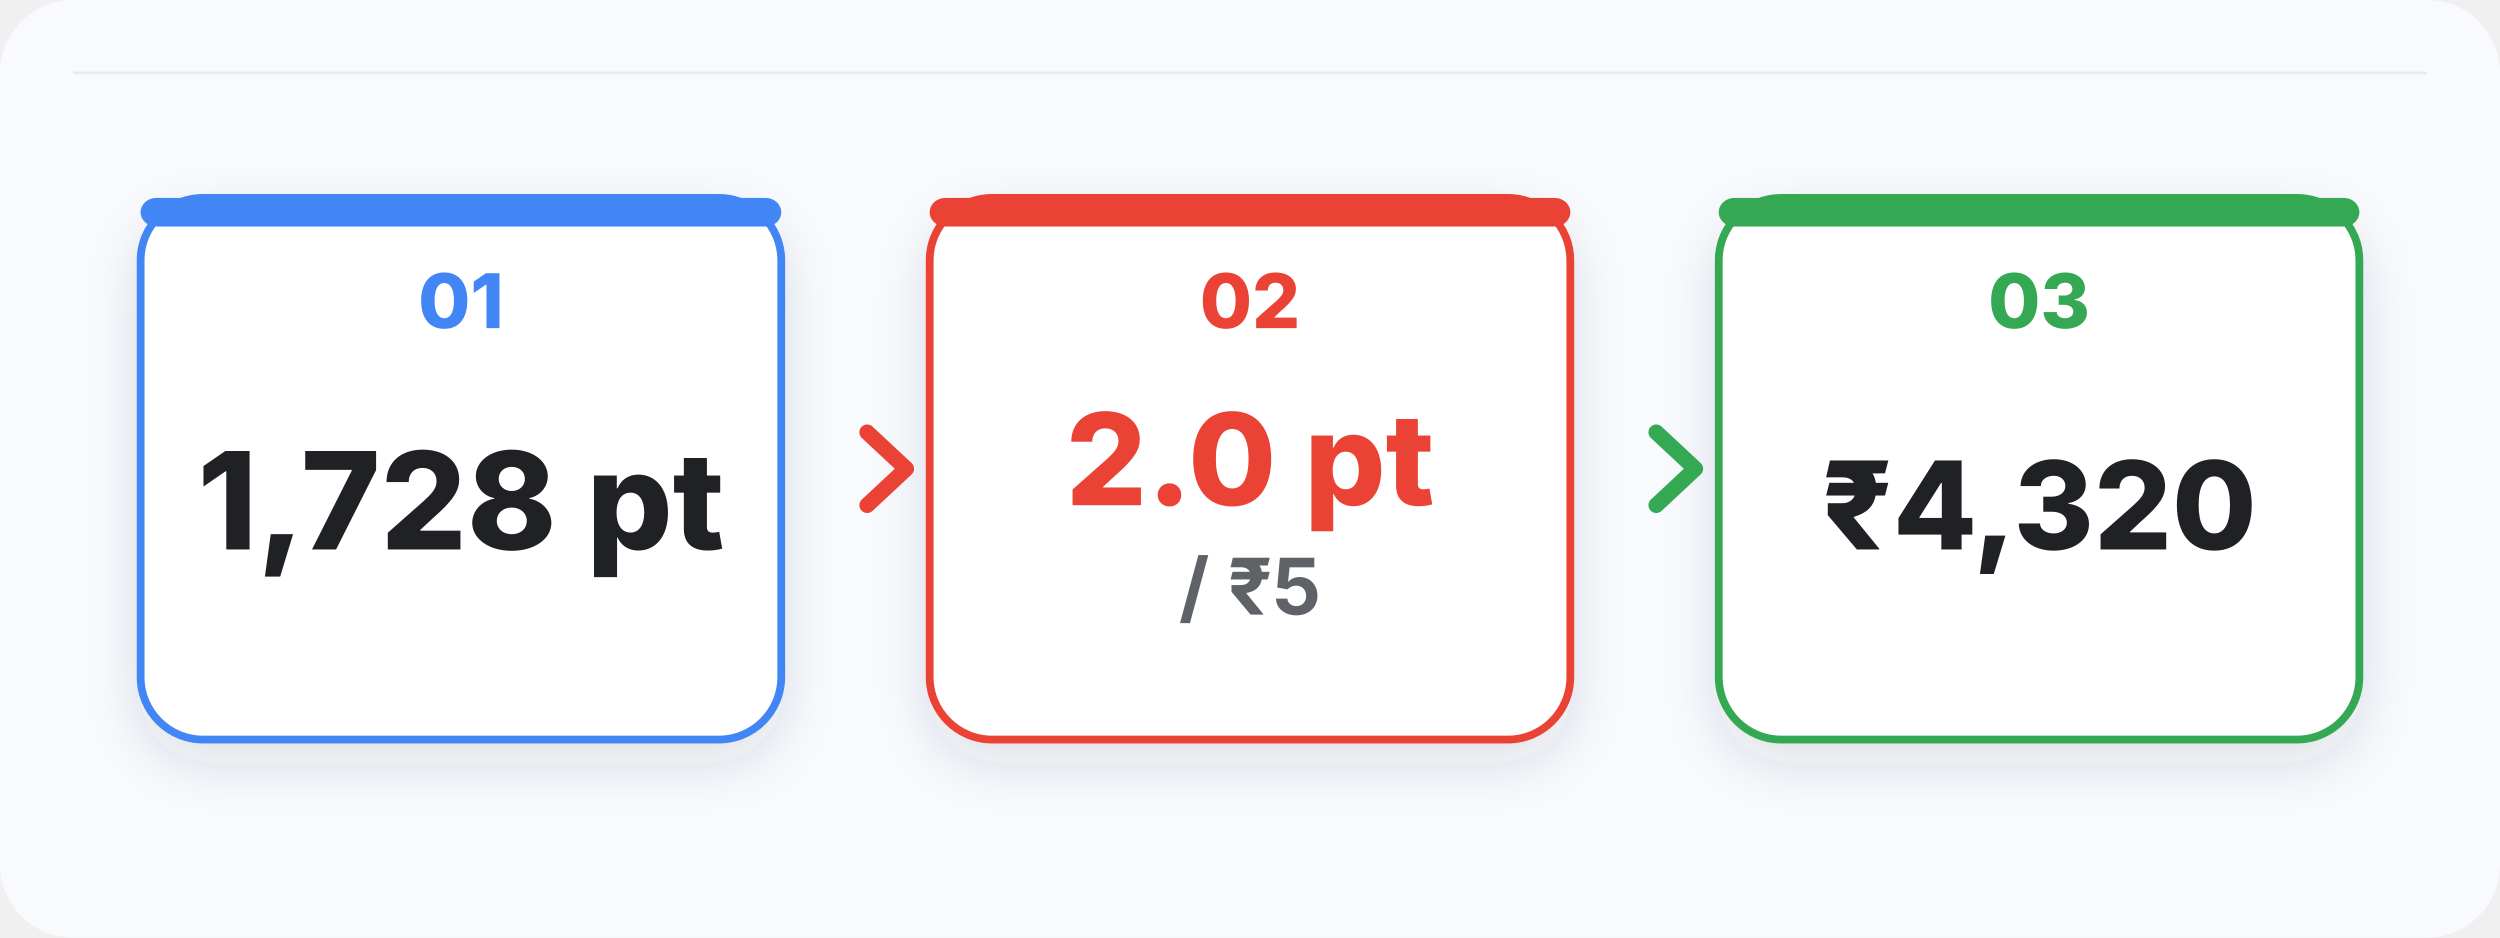
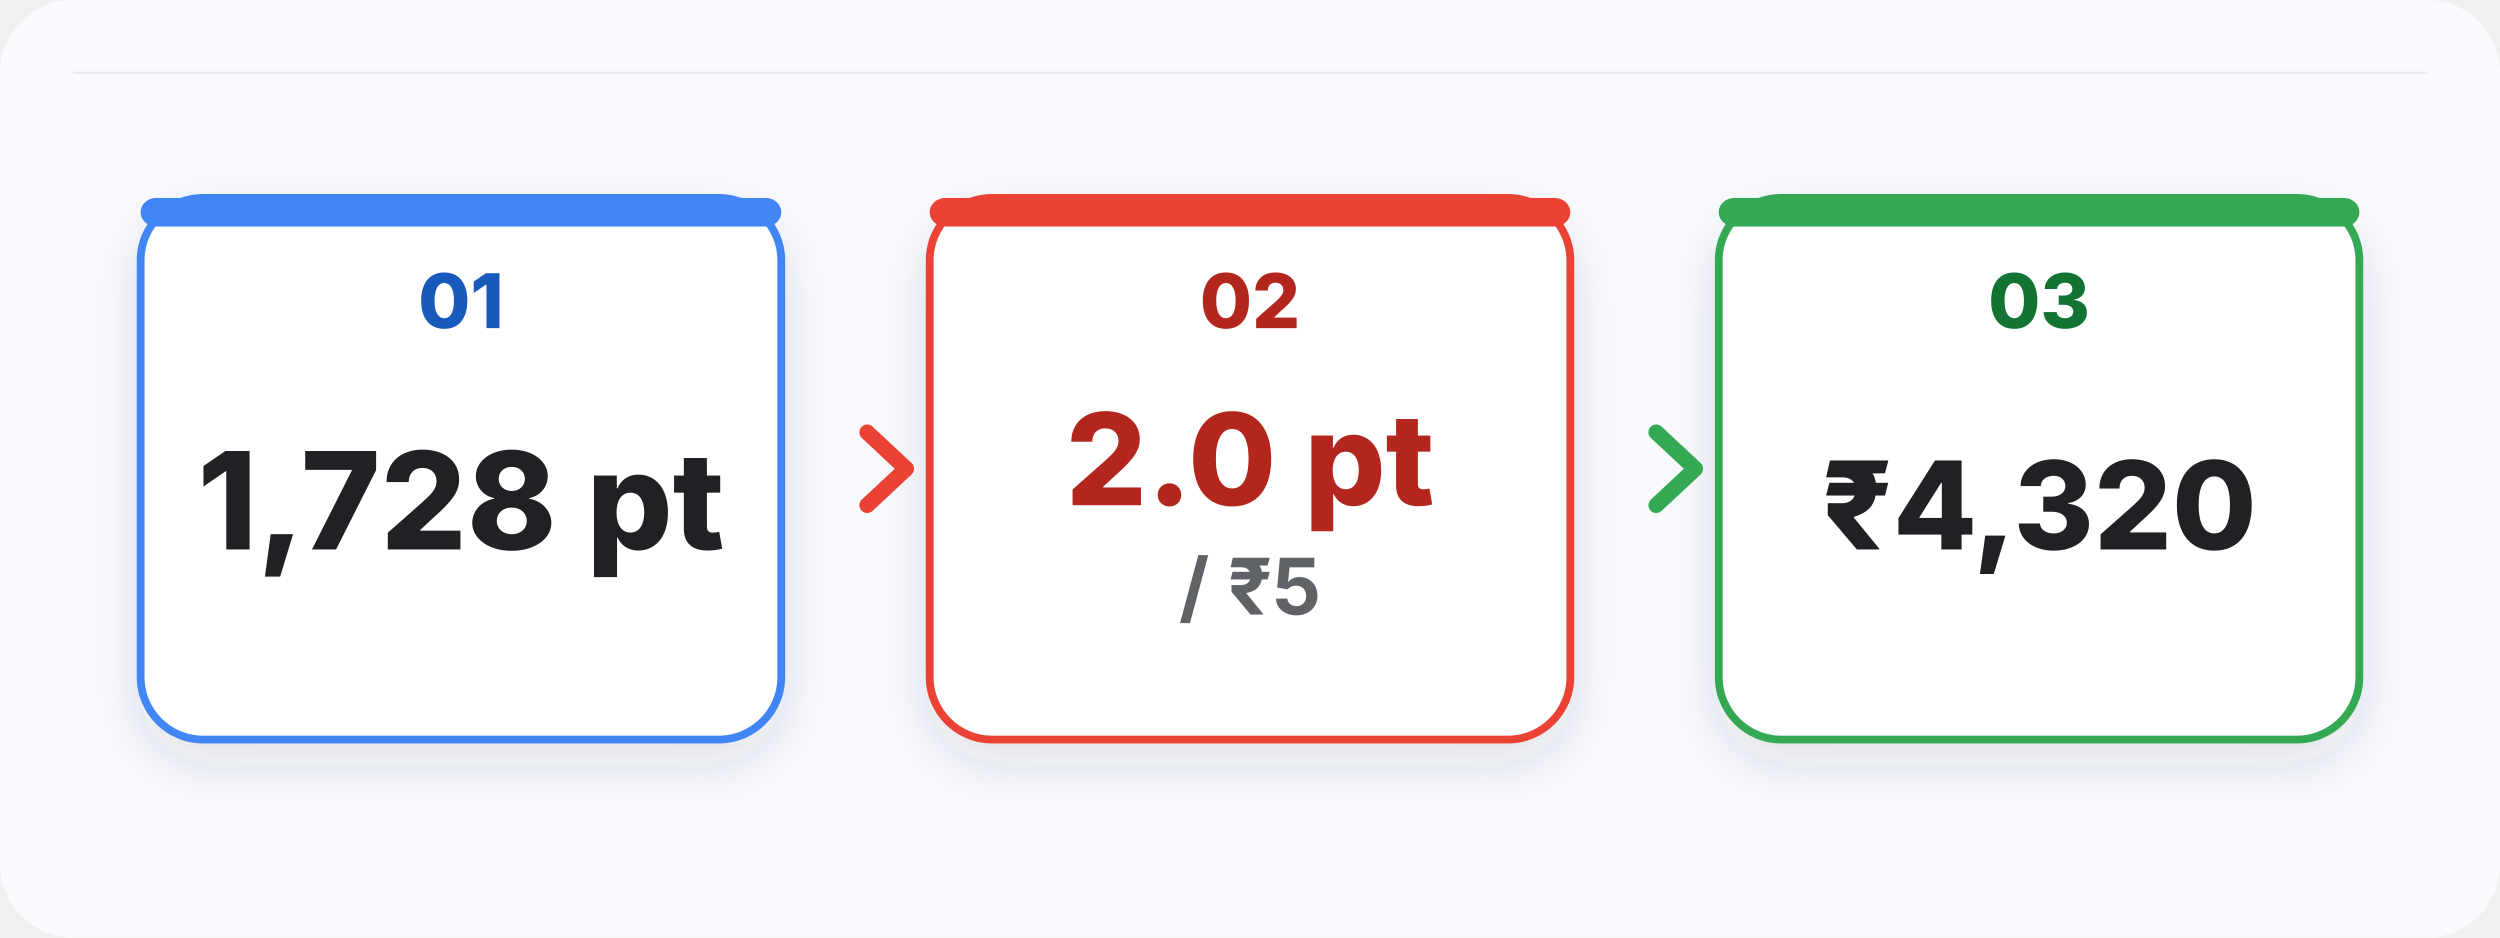
<svg xmlns="http://www.w3.org/2000/svg" width="960" height="360" viewBox="0 0 960 360" role="img" aria-labelledby="title desc">
  <defs>
    <filter id="shadow" x="-12%" y="-20%" width="124%" height="155%">
      <feDropShadow dx="0" dy="8" stdDeviation="10" flood-color="#3c4043" flood-opacity=".12" />
    </filter>
    <linearGradient id="link12" x1="0" x2="1" y1="0" y2="0">
      <stop offset="0" stop-color="#4285F4" />
      <stop offset=".56" stop-color="#FBBC04" />
      <stop offset="1" stop-color="#EA4335" />
    </linearGradient>
    <linearGradient id="link23" x1="0" x2="1" y1="0" y2="0">
      <stop offset="0" stop-color="#EA4335" />
      <stop offset=".52" stop-color="#FBBC04" />
      <stop offset="1" stop-color="#34A853" />
    </linearGradient>
  </defs>
  <rect width="960" height="360" rx="28" fill="#F8FAFD" />
  <path d="M28 28h904" stroke="#E8EAED" stroke-width="1" />
  <g filter="url(#shadow)">
    <rect x="54" y="76" width="246" height="208" rx="24" fill="#FFFFFF" stroke="#4285F4" stroke-width="3" />
    <rect x="357" y="76" width="246" height="208" rx="24" fill="#FFFFFF" stroke="#EA4335" stroke-width="3" />
    <rect x="660" y="76" width="246" height="208" rx="24" fill="#FFFFFF" stroke="#34A853" stroke-width="3" />
  </g>
  <rect x="54" y="76" width="246" height="11" rx="6" fill="#4285F4" />
  <rect x="357" y="76" width="246" height="11" rx="6" fill="#EA4335" />
  <rect x="660" y="76" width="246" height="11" rx="6" fill="#34A853" />
  <g fill="none" stroke-linecap="round" stroke-width="7">
    <path d="M308 180h37" stroke="url(#link12)" />
    <path d="M611 180h37" stroke="url(#link23)" />
  </g>
  <path d="m333 166 15 14-15 14" fill="none" stroke="#EA4335" stroke-width="6" stroke-linecap="round" stroke-linejoin="round" />
  <path d="m636 166 15 14-15 14" fill="none" stroke="#34A853" stroke-width="6" stroke-linecap="round" stroke-linejoin="round" />
  <g font-family="system-ui, -apple-system, BlinkMacSystemFont, 'Segoe UI', sans-serif" text-anchor="middle">
    <g font-size="29" font-weight="800">
-       <text x="177" y="126" fill="#4285F4">01</text>
-       <text x="480" y="126" fill="#EA4335">02</text>
-       <text x="783" y="126" fill="#34A853">03</text>
+       <text x="177" y="126" fill="#185abc">01</text>
+       <text x="480" y="126" fill="#b3261e">02</text>
+       <text x="783" y="126" fill="#137333">03</text>
    </g>
    <text x="177" y="211" fill="#202124" font-size="52" font-weight="800">1,728 pt</text>
-     <text x="480" y="194" fill="#EA4335" font-size="49" font-weight="800">2.0 pt</text>
+     <text x="480" y="194" fill="#b3261e" font-size="49" font-weight="800">2.0 pt</text>
    <text x="480" y="236" fill="#5F6368" font-size="30" font-weight="750">/ ₹5</text>
    <text x="783" y="211" fill="#202124" font-size="47" font-weight="800">₹4,320</text>
  </g>
</svg>
